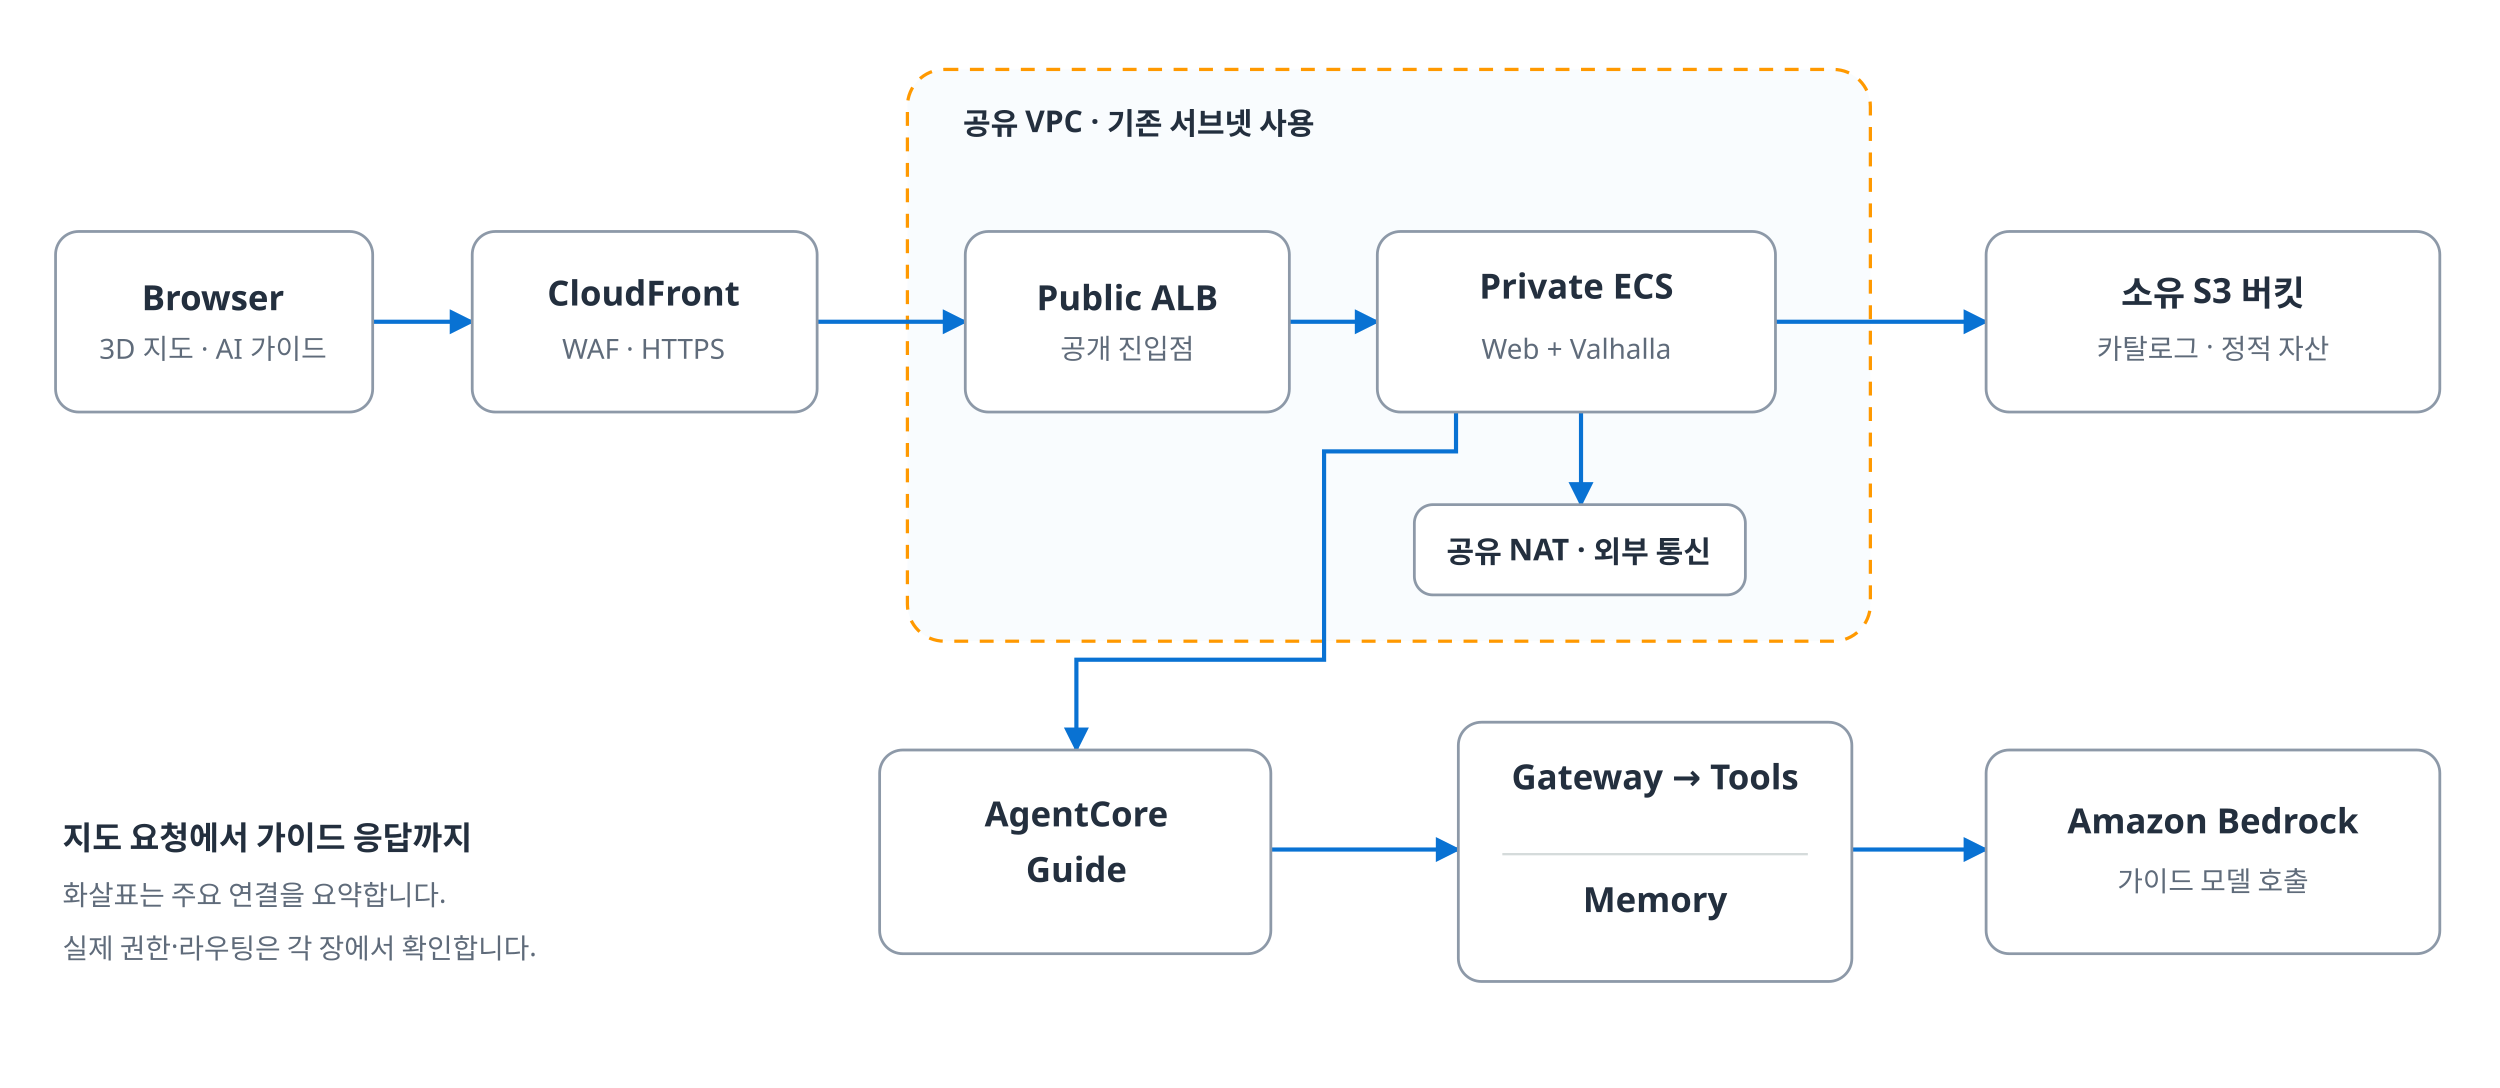
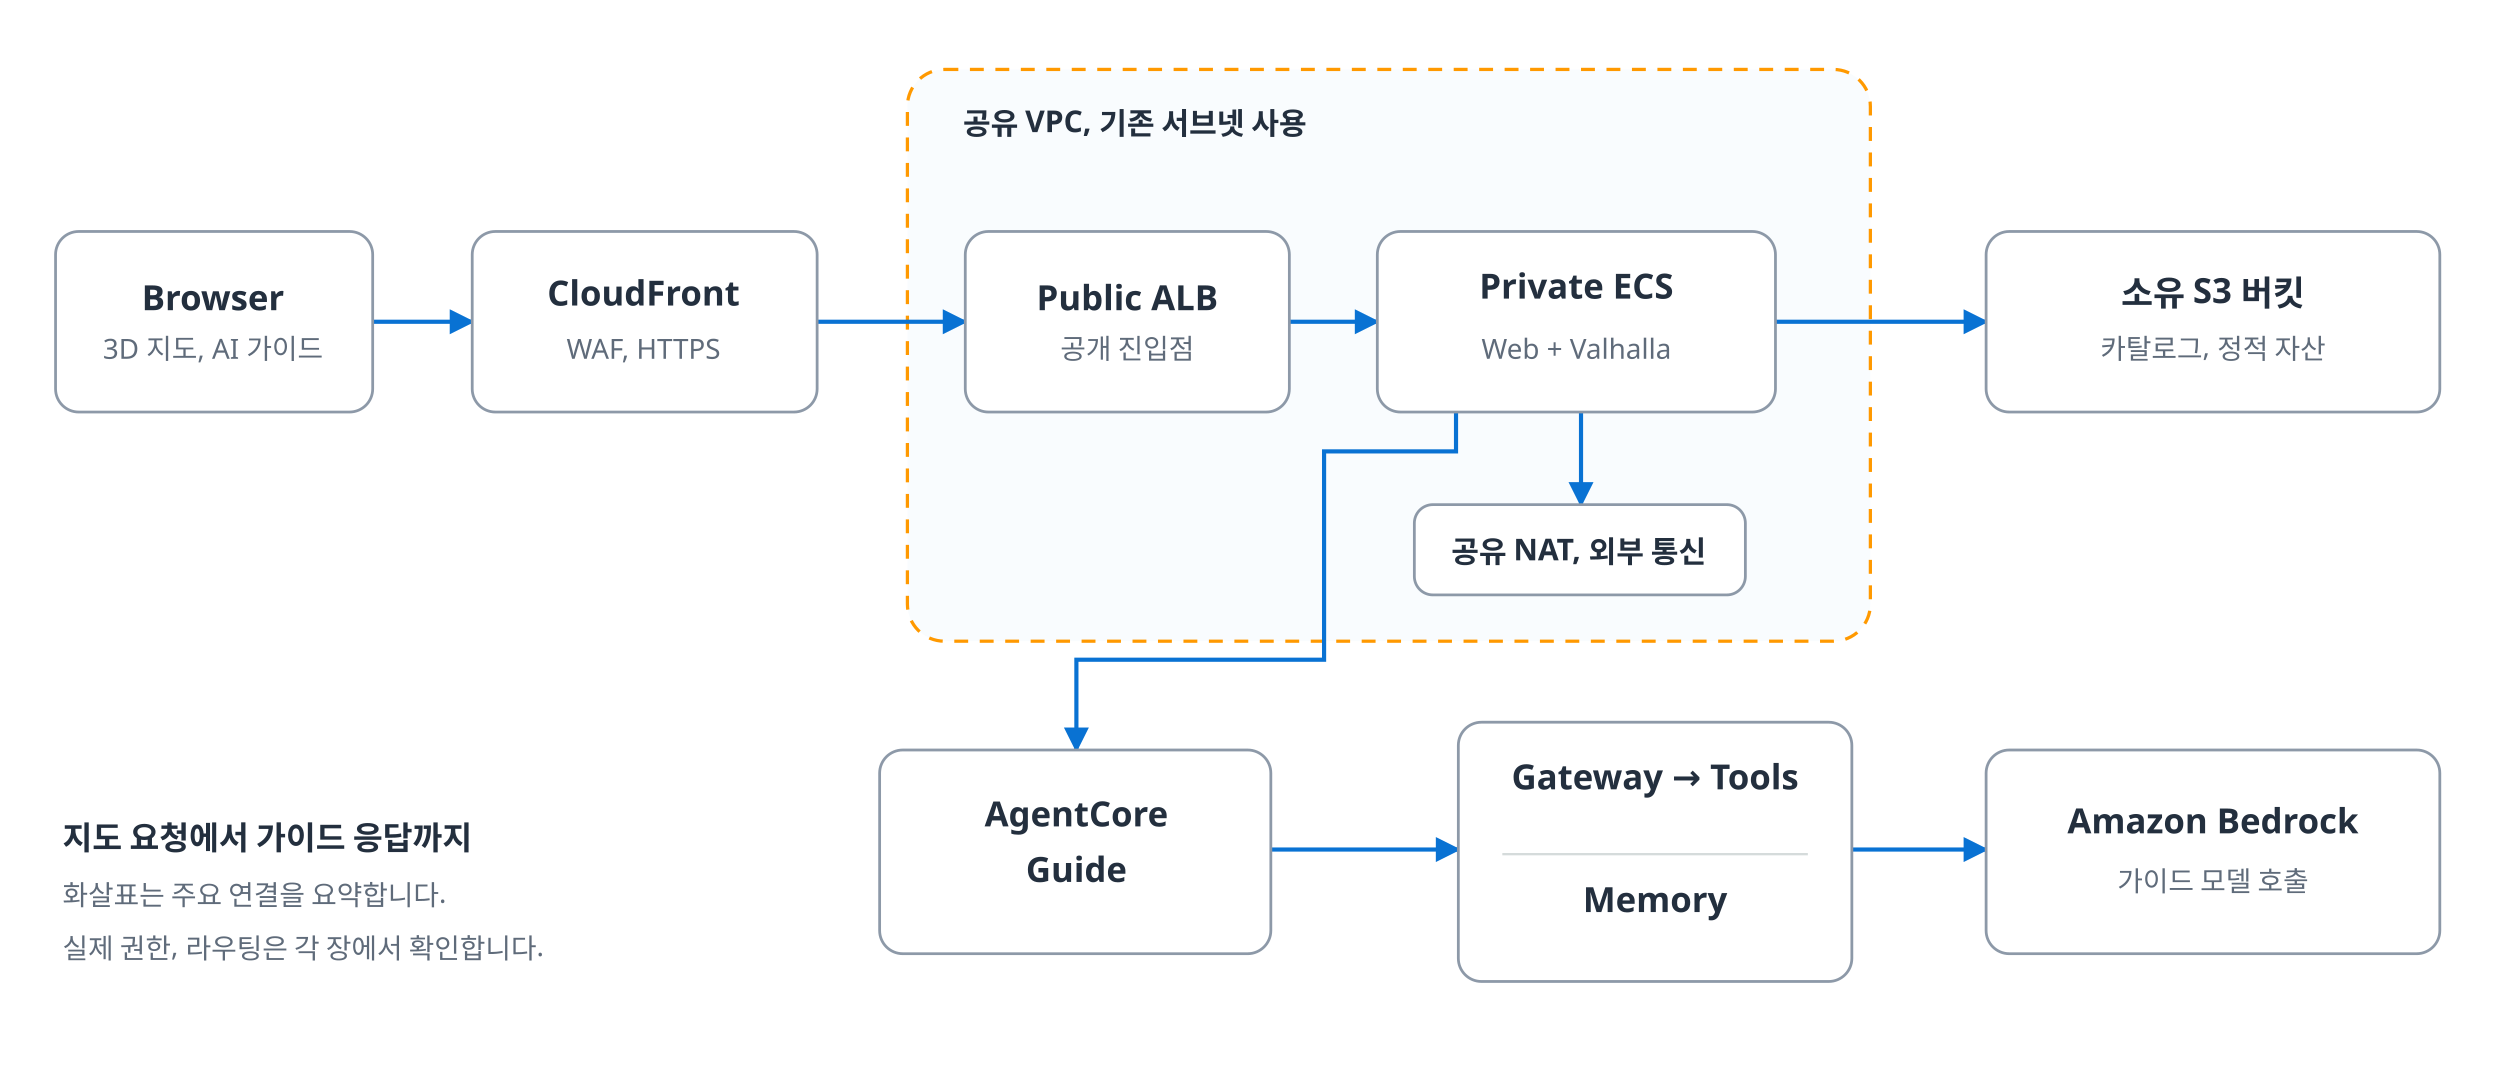
<svg xmlns="http://www.w3.org/2000/svg" viewBox="0 0 1080 470" role="img" aria-labelledby="system-map-title system-map-description">
  <defs>
    <marker id="system-arrow" viewBox="0 0 10 10" refX="9" refY="5" markerWidth="6" markerHeight="6" orient="auto-start-reverse">
      <path d="M0 0 10 5 0 10Z" fill="var(--interactive, #0972d3)" />
    </marker>
  </defs>
  <g font-family="NanumSquare, sans-serif">
    <rect x="392" y="30" width="416" height="247" rx="16" fill="var(--interactive-soft, #f2f8fd)" fill-opacity=".48" stroke="var(--brand-orange, #ff9900)" stroke-width="1.4" stroke-dasharray="6 5" />
-     <text x="416" y="58" font-size="13" font-weight="700" fill="var(--strong, #232f3e)">공유 VPC · 기존 서브넷 사용</text>
+     <text x="416" y="58" font-size="13" font-weight="700" fill="var(--strong, #232f3e)">공유 VPC, 기존 서브넷 사용</text>
    <g fill="none" stroke="var(--interactive, #0972d3)" stroke-width="1.8" marker-end="url(#system-arrow)">
      <path d="M161 139h43" />
      <path d="M353 139h64" />
      <path d="M557 139h38" />
      <path d="M767 139h91" />
      <path d="M683 177v41" />
      <path d="M629 177v18h-57v90H465v39" />
      <path d="M549 367h81" />
      <path d="M800 367h58" />
    </g>
    <g fill="var(--surface, #fff)" stroke="var(--line-strong, #8d99a8)" stroke-width="1.2">
      <rect x="24" y="100" width="137" height="78" rx="10" />
      <rect x="204" y="100" width="149" height="78" rx="10" />
      <rect x="417" y="100" width="140" height="78" rx="10" />
      <rect x="595" y="100" width="172" height="78" rx="10" />
      <rect x="858" y="100" width="196" height="78" rx="10" />
      <rect x="611" y="218" width="143" height="39" rx="8" />
      <rect x="380" y="324" width="169" height="88" rx="10" />
      <rect x="630" y="312" width="170" height="112" rx="10" />
      <rect x="858" y="324" width="196" height="88" rx="10" />
    </g>
    <g fill="var(--strong, #232f3e)" text-anchor="middle" font-size="15" font-weight="700">
      <text x="92" y="134">Browser</text>
      <text x="278" y="132">CloudFront</text>
      <text x="487" y="134">Public ALB</text>
      <text x="681" y="129">Private ECS</text>
      <text x="956" y="132">소유 S3 버킷</text>
-       <text x="682" y="243" font-size="13">공유 NAT · 외부 통신</text>
+       <text x="682" y="243" font-size="13">공유 NAT, 외부 통신</text>
      <text x="465" y="357">AgentCore</text>
      <text x="465" y="381">Guide</text>
      <text x="715" y="341">Gateway → Tools</text>
      <text x="715" y="394">Memory</text>
      <text x="956" y="360">Amazon Bedrock</text>
    </g>
    <g fill="var(--muted, #5f6b7a)" text-anchor="middle" font-size="12">
-       <text x="92" y="155">3D 지도 · AI 가이드</text>
-       <text x="278" y="155">WAF · HTTPS</text>
+       <text x="92" y="155">3D 지도, AI 가이드</text>
+       <text x="278" y="155">WAF, HTTPS</text>
      <text x="487" y="155">공개 진입점</text>
      <text x="681" y="155">Web + Valhalla</text>
-       <text x="956" y="155">카탈로그 · 정적 자산</text>
+       <text x="956" y="155">카탈로그, 정적 자산</text>
      <text x="956" y="385">가이드 모델 호출</text>
    </g>
    <path d="M649 369h132" stroke="var(--line, #d5dbdb)" stroke-width="1" />
    <text x="27" y="367" font-size="14" font-weight="700" fill="var(--strong, #232f3e)">지도 요청에서 가이드 응답까지</text>
    <text x="27" y="391" font-size="12" fill="var(--muted, #5f6b7a)">화살표는 주요 연결을 요약합니다.</text>
-     <text x="27" y="414" font-size="12" fill="var(--muted, #5f6b7a)">실제 권한·라우팅은 각 장에서 확인합니다.</text>
+     <text x="27" y="414" font-size="12" fill="var(--muted, #5f6b7a)">실제 권한, 라우팅은 각 장에서 확인합니다.</text>
  </g>
</svg>
